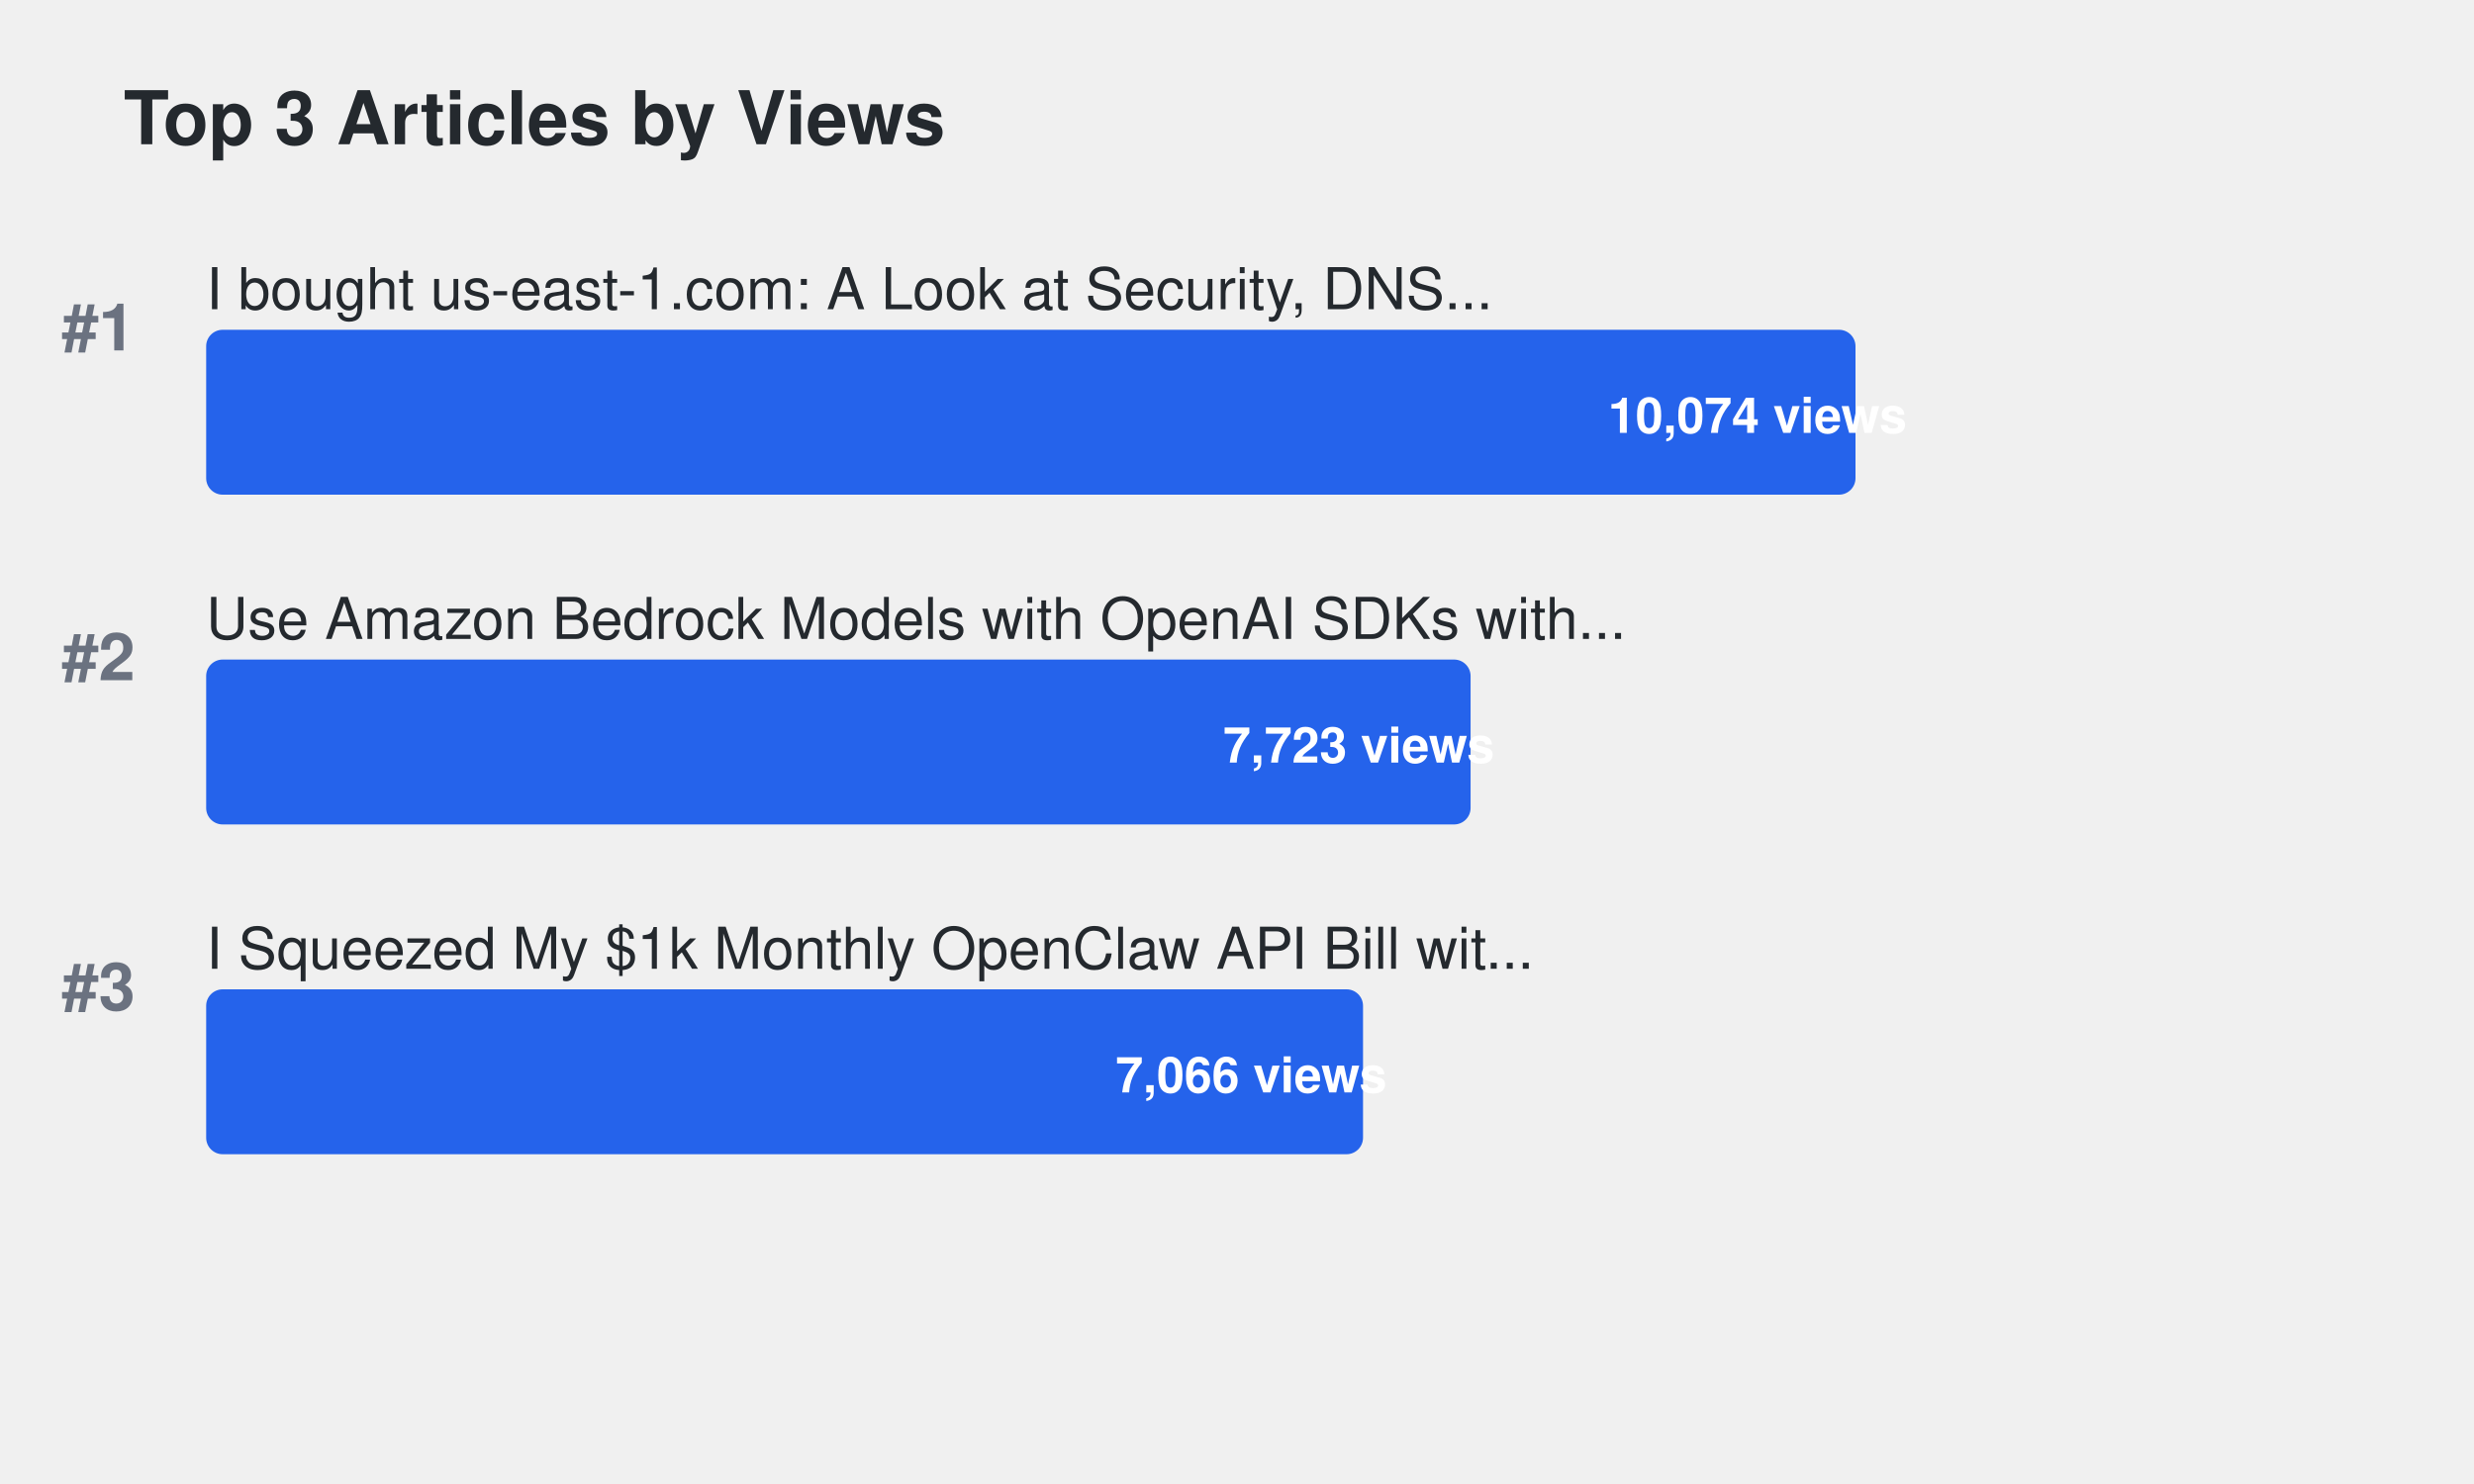
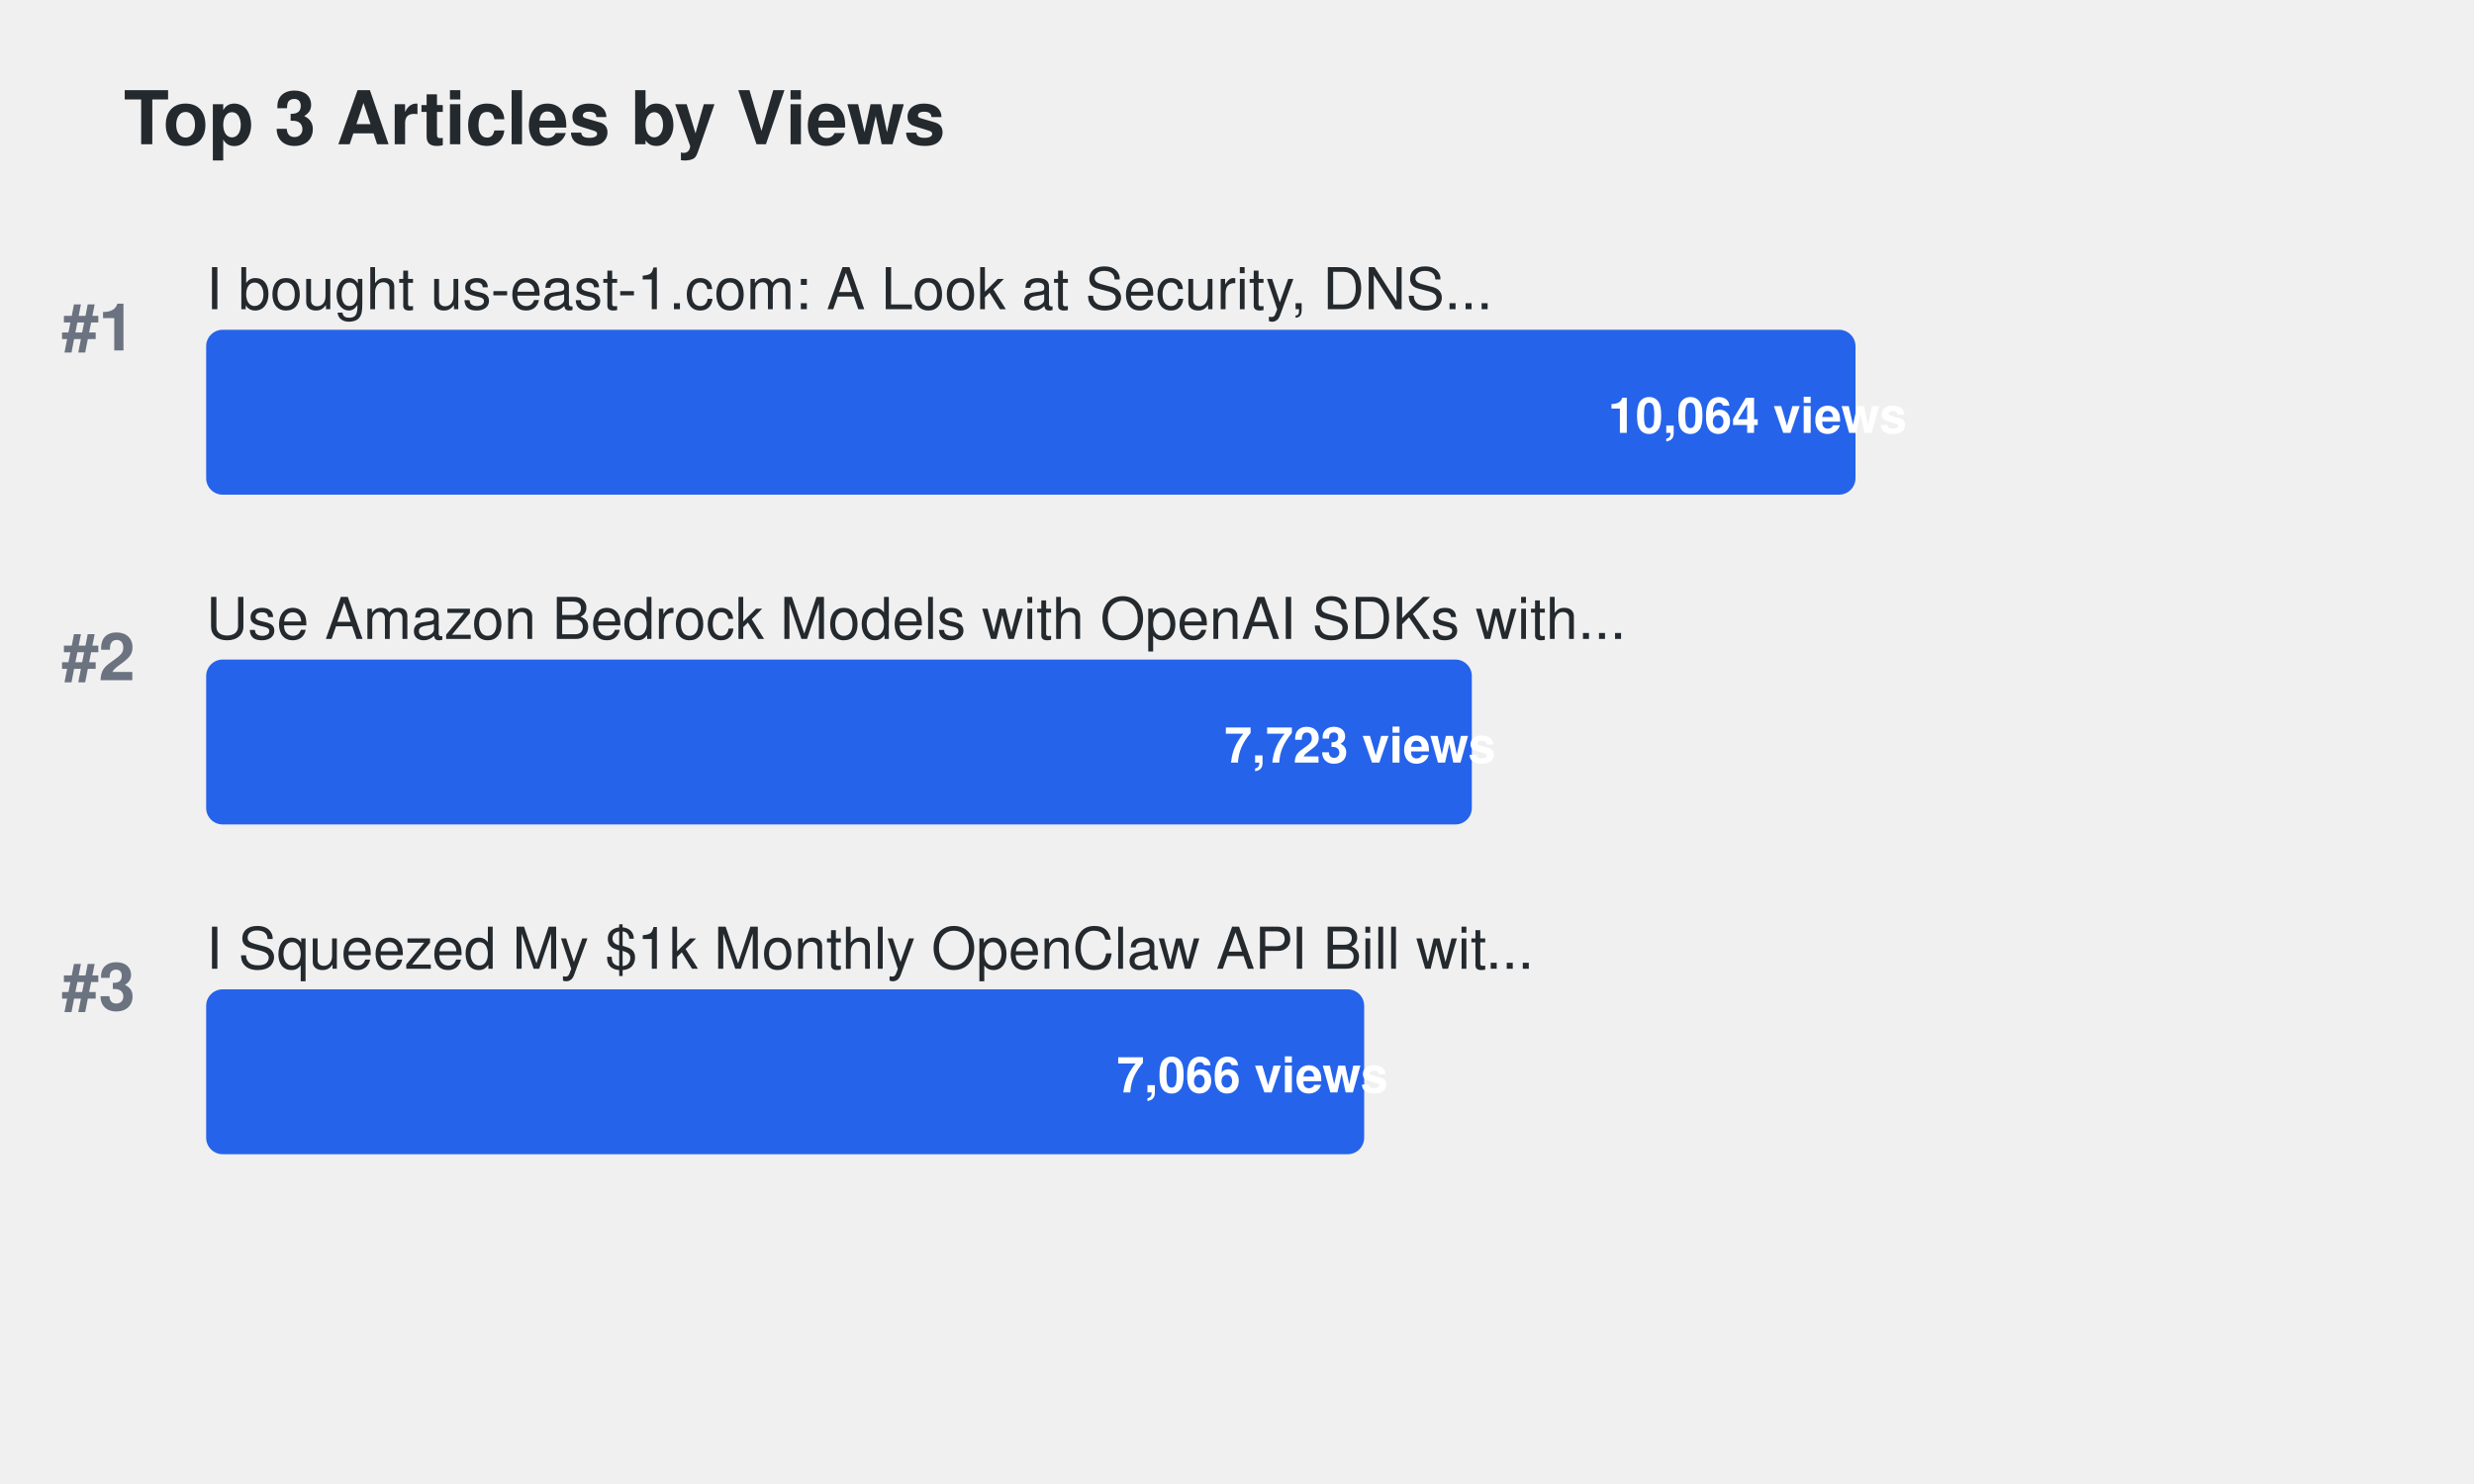
<svg xmlns="http://www.w3.org/2000/svg" width="600" height="360">
  <defs>
    <style>
.title { font-family: -apple-system, BlinkMacSystemFont, "Segoe UI", Helvetica, Arial, sans-serif; font-size: 18px; font-weight: 600; fill: #24292e; }
.article-title { font-family: -apple-system, BlinkMacSystemFont, "Segoe UI", Helvetica, Arial, sans-serif; font-size: 14px; font-weight: 500; fill: #24292e; }
.metric-value { font-family: -apple-system, BlinkMacSystemFont, "Segoe UI", Helvetica, Arial, sans-serif; font-size: 12px; font-weight: 600; fill: #ffffff; }
.rank { font-family: -apple-system, BlinkMacSystemFont, "Segoe UI", Helvetica, Arial, sans-serif; font-size: 16px; font-weight: 700; fill: #6b7280; }
.bar { rx: 4; ry: 4; }
.bar:hover { opacity: 0.8; cursor: pointer; }
a { text-decoration: none; }
a:hover .article-title { fill: #0969da; text-decoration: underline; }
a:hover .bar { opacity: 0.9; }
</style>
  </defs>
  <text x="30" y="35" class="title">Top 3 Articles by Views</text>
  <text x="15" y="85" class="rank">#1</text>
  <a href="https://dev.to/aws-builders/i-bought-us-east-1com-a-look-at-security-dns-traffic-and-protecting-aws-users-15ng" target="_blank">
    <text x="50" y="75" class="article-title">I bought us-east-1.com: A Look at Security, DNS...</text>
    <rect x="50" y="80" width="400.0" height="40" fill="#2563eb" class="bar">
</rect>
-     <text x="390.0" y="105" class="metric-value" fill="#ffffff">10,074 views</text>
+     <text x="390.0" y="105" class="metric-value" fill="#ffffff">10,064 views</text>
  </a>
  <text x="15" y="165" class="rank">#2</text>
  <a href="https://dev.to/aws-builders/use-amazon-bedrock-models-via-an-openai-api-compatible-serverless-endpoint-now-without-fixed-cost-5hf5" target="_blank">
    <text x="50" y="155" class="article-title">Use Amazon Bedrock Models with OpenAI SDKs with...</text>
-     <rect x="50" y="160" width="306.651" height="40" fill="#2563eb" class="bar">
+     <rect x="50" y="160" width="306.955" height="40" fill="#2563eb" class="bar">
</rect>
-     <text x="296.651" y="185" class="metric-value" fill="#ffffff">7,723 views</text>
+     <text x="296.955" y="185" class="metric-value" fill="#ffffff">7,723 views</text>
  </a>
  <text x="15" y="245" class="rank">#3</text>
  <a href="https://dev.to/aws-builders/i-squeezed-my-1k-monthly-openclaw-api-bill-with-20month-in-aws-credits-heres-the-exact-setup-3gj4" target="_blank">
    <text x="50" y="235" class="article-title">I Squeezed My $1k Monthly OpenClaw API Bill wit...</text>
-     <rect x="50" y="240" width="280.564" height="40" fill="#2563eb" class="bar">
+     <rect x="50" y="240" width="280.843" height="40" fill="#2563eb" class="bar">
</rect>
-     <text x="270.564" y="265" class="metric-value" fill="#ffffff">7,066 views</text>
+     <text x="270.843" y="265" class="metric-value" fill="#ffffff">7,066 views</text>
  </a>
</svg>
